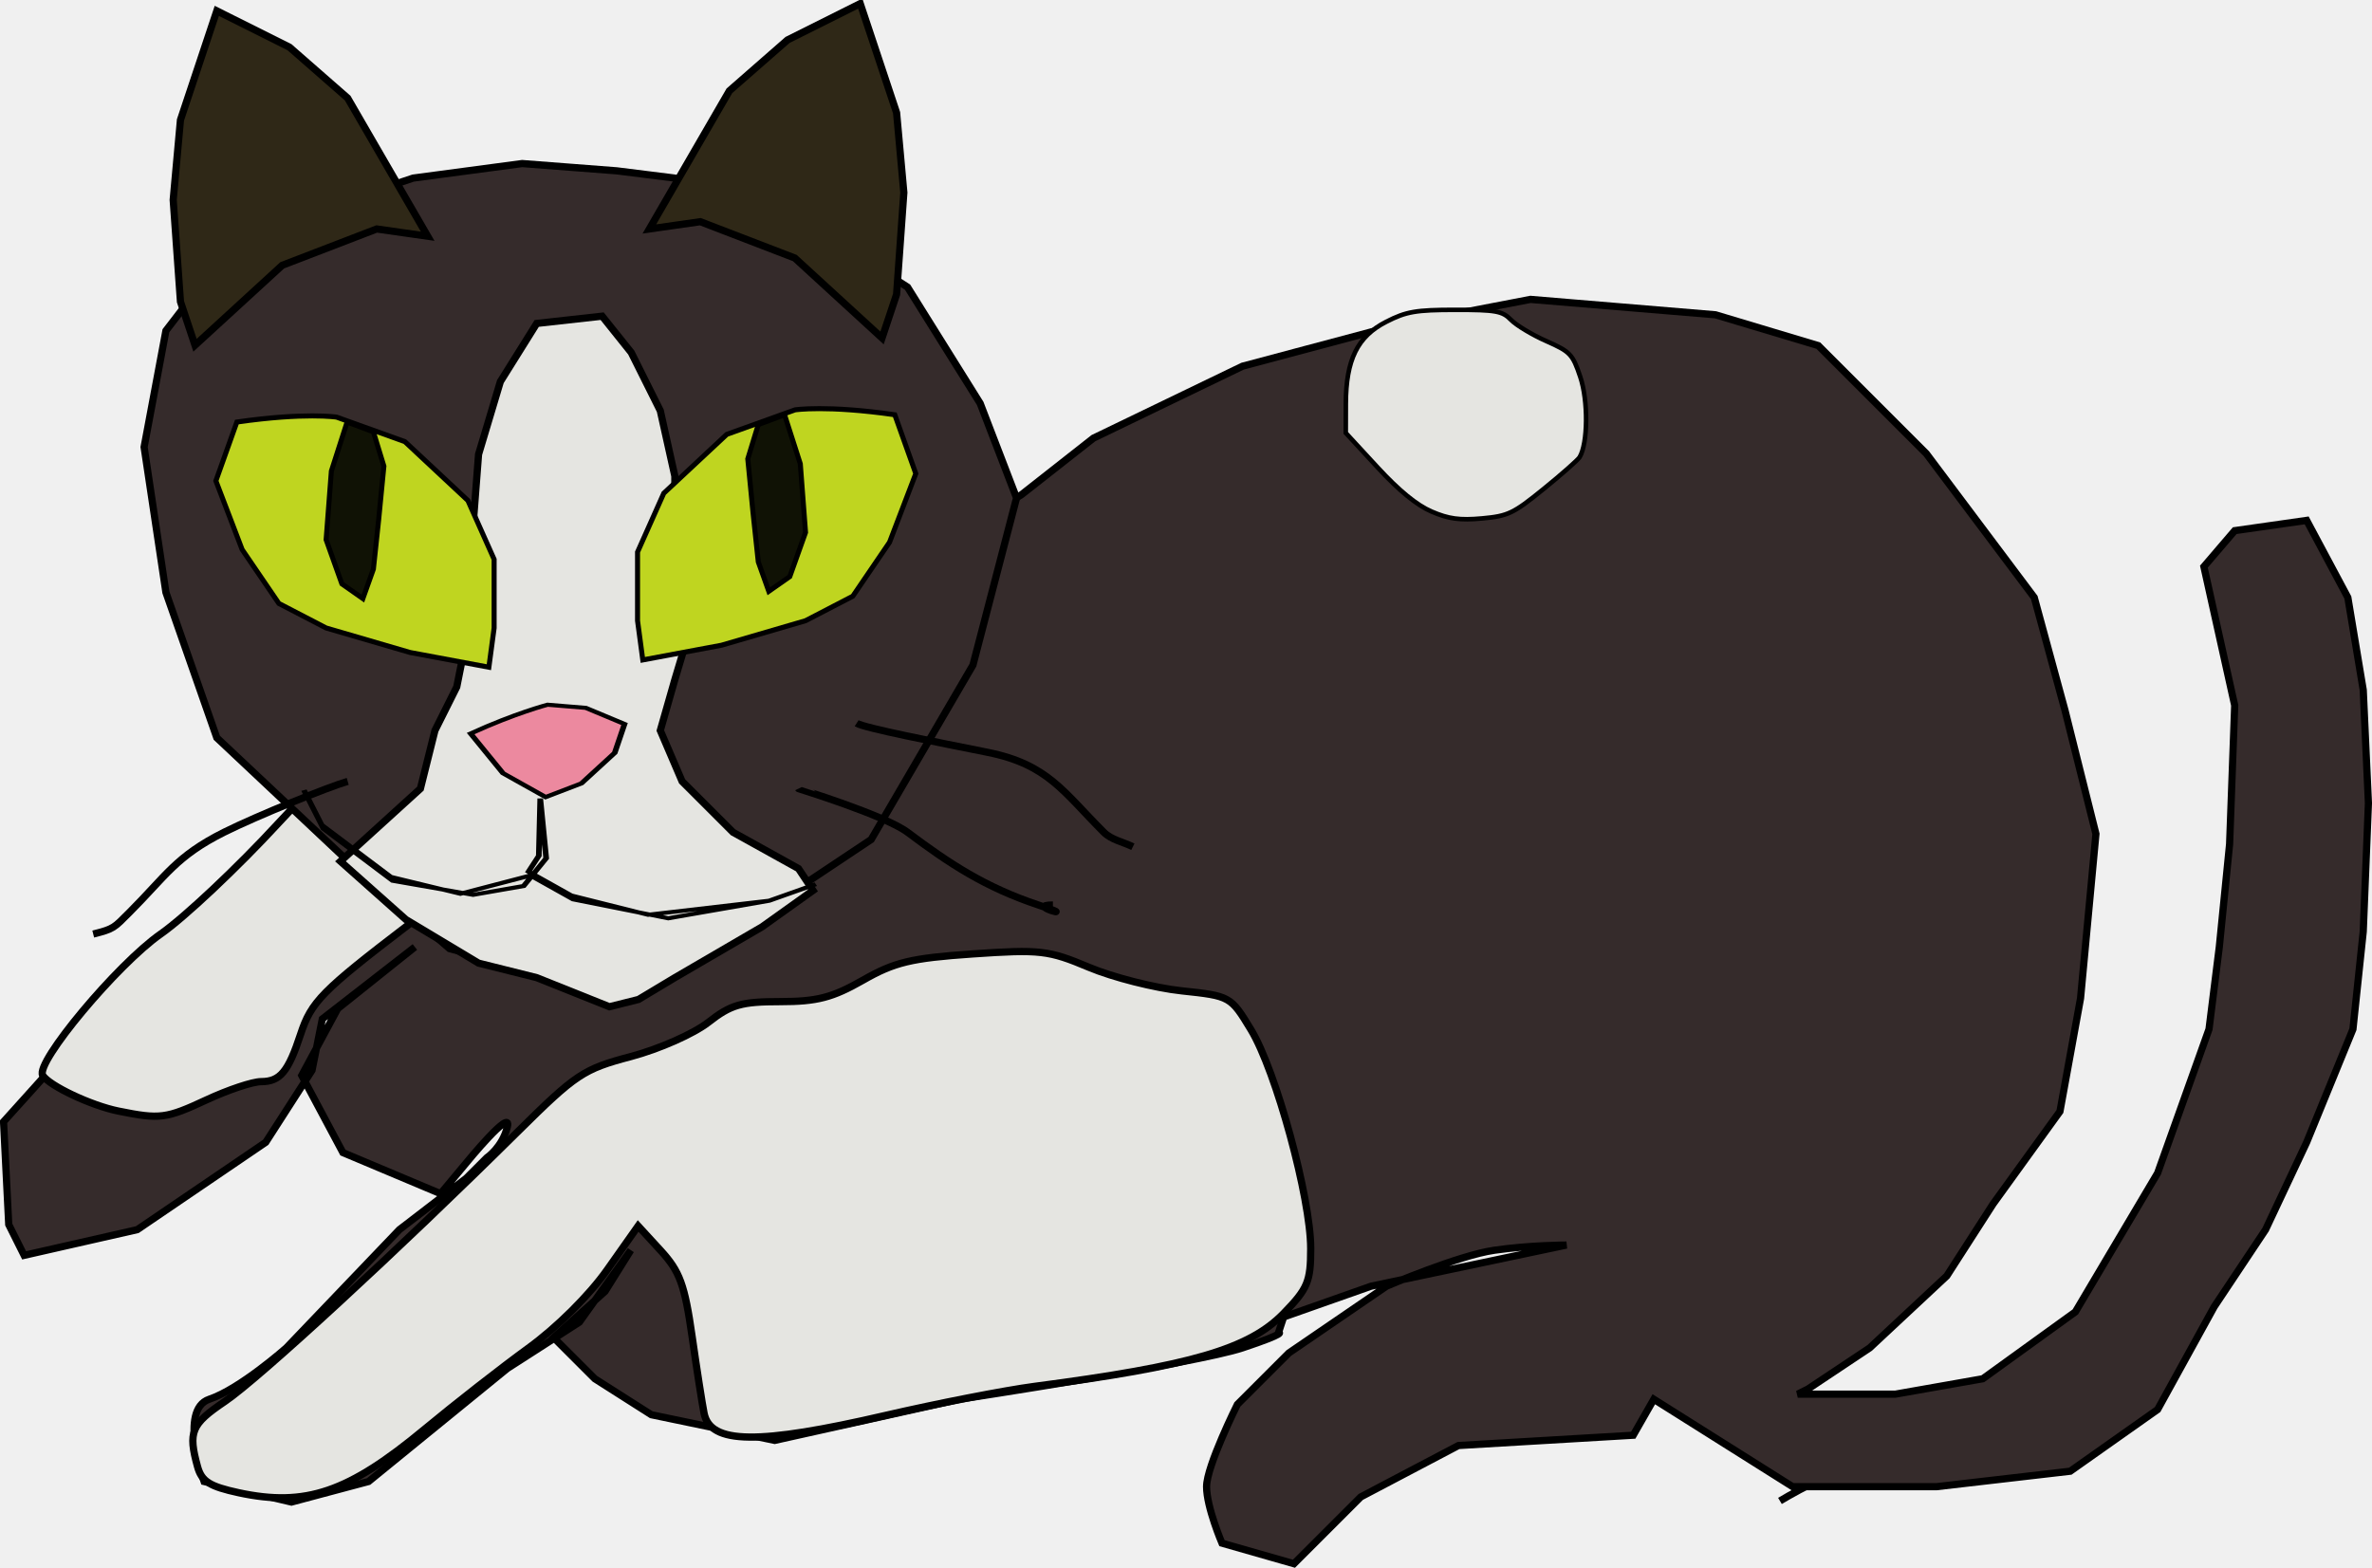
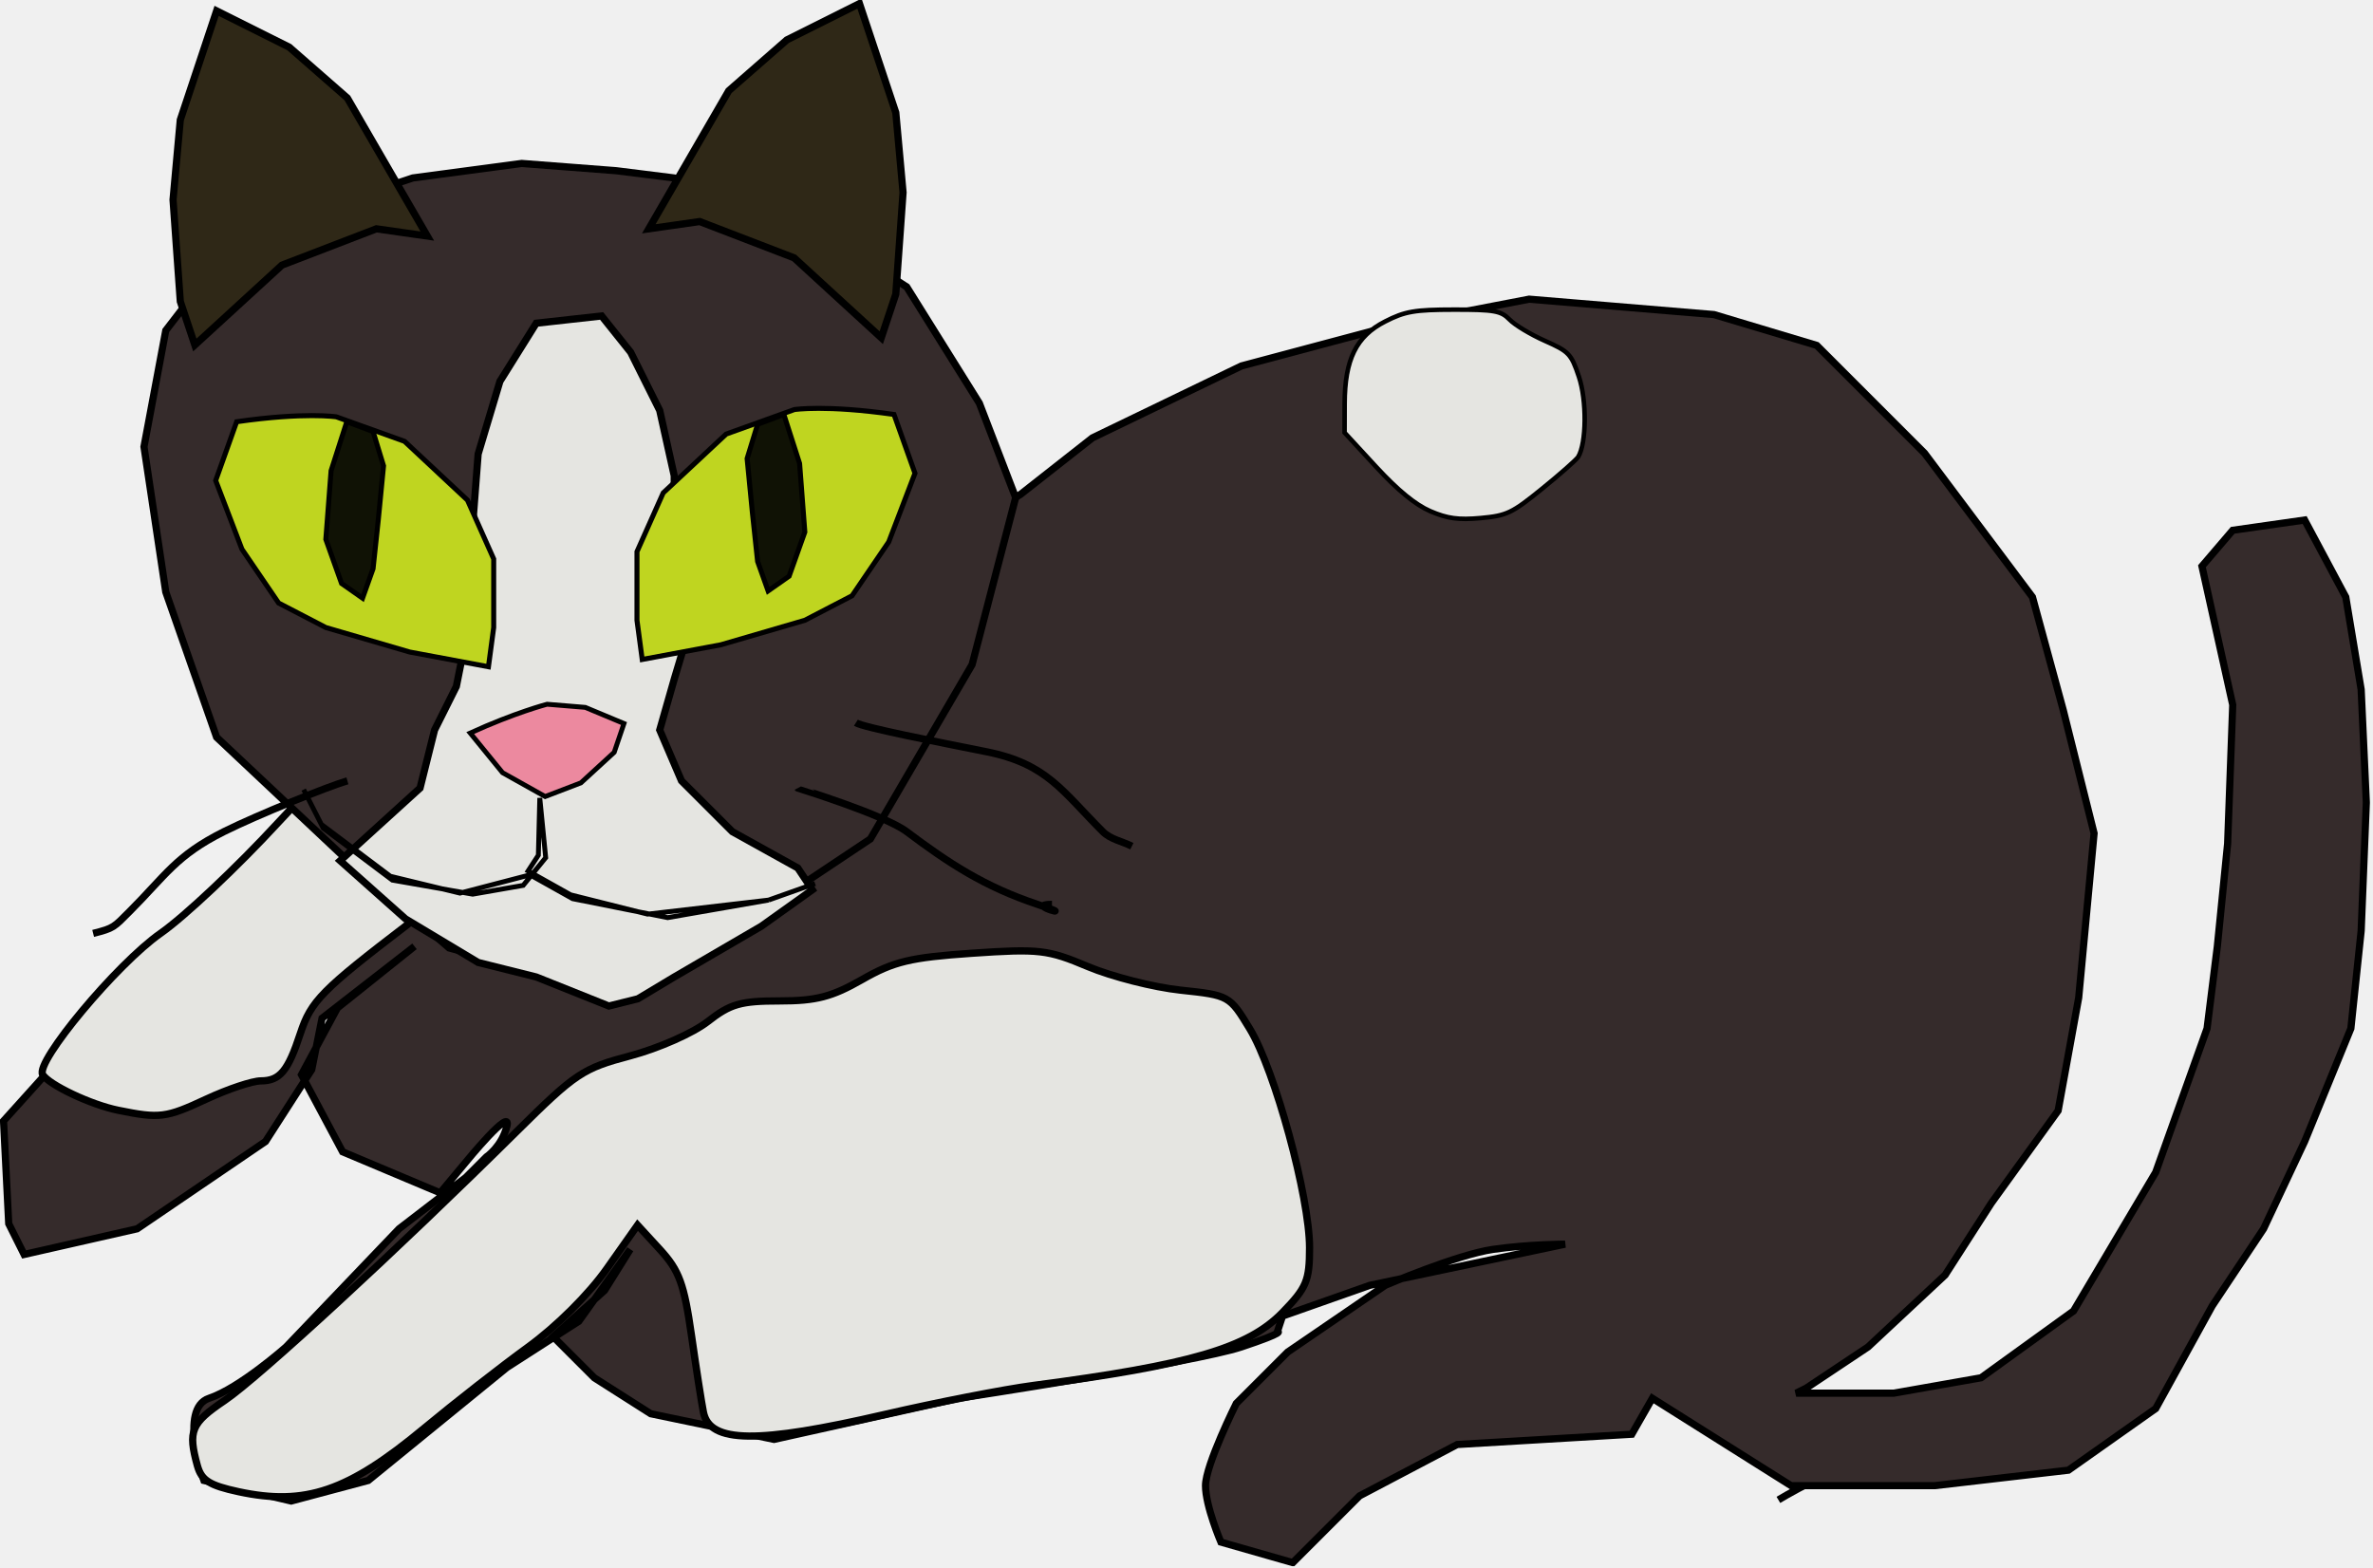
- <svg xmlns="http://www.w3.org/2000/svg" id="svg3429" viewBox="0 0 329.57 217.81" version="1.0">
-   <g id="layer1" transform="translate(-147.66 -126.56)">
-     <path id="path4006" style="stroke:#000000;stroke-width:1px;fill:none" d="m437.4 321.01c9.61 3.2-19.56 5.3-29.3 8.08-4.33 1.24-10.14 4.27-13.13 6.06" />
-     <g id="g3396" transform="translate(22.223 113.14)">
-       <g id="g3390">
-         <path id="path4049" style="fill-rule:evenodd;stroke:#000000;stroke-width:1px;fill:#352b2b" d="m225.93 88.597l12.15 3.571 14.28-0.714 15-9.286 10-7.857 20.72-10 21.43-5.714 18.57-3.571 25.71 2.142 14.29 4.286 15 15 15 20 4.28 15.716 4.29 17.14-2.14 22.86-2.86 15.71-9.29 12.86-6.43 10-10.71 10-8.57 5.71-1.43 0.72h13.57l12.14-2.14 12.86-9.29 11.43-19.29 7.14-20 1.43-11.42 1.43-14.29 0.71-19.29-4.28-19.282 4.28-5 10-1.428 5.72 10.714 2.14 12.856 0.72 15.72-0.72 17.85-1.43 13.57-6.43 15.72-5.71 12.14-7.14 10.72-7.86 14.28-12.14 8.57-18.57 2.15h-20l-19.29-12.15-2.86 5-24.28 1.43-13.57 7.14-9.29 9.29-10-2.86s-2.14-5-2.14-7.85c0-2.86 4.28-11.43 4.28-11.43l7.15-7.15 13.57-9.28s10-4.29 15-5c5-0.72 10-0.72 10-0.72l-27.15 5.72-12.14 4.28-0.71 2.15s1.43 0-5 2.14-39.29 7.14-39.29 7.14l-25.71 5.72-17.15-3.57-7.85-5-5.72-5.72 7.15-6.43 3.57-5.71-7.15 10-10 6.43-19.28 15.71-10.72 2.86-12.14-2.86s-3.57-10 0.72-11.43c4.28-1.43 10.71-7.14 10.71-7.14l15.71-16.43 9.29-7.14 2.86-2.86s2.14-1.43 2.85-4.28c0.72-2.86-5.71 5-5.71 5l-3.57 4.28-13.57-5.71-5.72-10.72 5-9.28 10.72-8.57-12.86 10-1.43 7.14-6.43 10-17.85 12.14-15.72 3.57-2.14-4.28-0.72-14.29 6.43-7.14 10-13.57s12.15-7.15 15-11.43c2.86-4.29 11.43-11.43 11.43-11.43l4.29-6.43 17.14-9.28 35.71-21.433z" />
-         <path id="path3283" style="stroke:#000000;stroke-width:.633;fill:#e5e5e1" d="m324.33 84.507c-2.05-0.886-4.51-2.901-7.48-6.12l-4.43-4.8 0.01-4.035c0.02-6.144 1.61-9.372 5.62-11.417 2.77-1.418 4.11-1.65 9.59-1.655 5.61-0.006 6.54 0.16 7.72 1.376 0.73 0.76 2.95 2.095 4.92 2.966 3.34 1.478 3.66 1.812 4.72 4.968 1.12 3.315 1.07 9.249-0.09 11.168-0.24 0.392-2.5 2.385-5.02 4.429-4.19 3.401-4.91 3.748-8.54 4.079-3.09 0.282-4.65 0.07-7.02-0.959z" />
-         <path id="path3384" style="stroke:#000000;stroke-width:1.01;fill:#e5e5e1" d="m158.6 220.87c-4.03-0.87-5.14-1.57-5.71-3.6-1.34-4.85-0.9-5.92 3.8-9.09 4.67-3.15 24.01-20.97 40.63-37.43 8.16-8.08 9.16-8.75 15.78-10.5 3.94-1.05 8.71-3.16 10.76-4.76 3.14-2.46 4.59-2.87 9.97-2.87 5.12 0 7.27-0.56 11.49-2.97 4.41-2.52 6.7-3.07 15.27-3.66 9.36-0.64 10.53-0.51 16.15 1.86 3.34 1.4 9.13 2.87 12.87 3.27 6.76 0.72 6.82 0.75 9.64 5.4 3.48 5.73 8.3 23.4 8.3 30.42 0 4.59-0.41 5.57-3.78 9.03-4.82 4.93-12.81 7.27-34.6 10.12-4.17 0.55-13.49 2.37-20.71 4.04-17.7 4.1-24.33 4.02-25.2-0.31-0.24-1.18-0.99-5.98-1.66-10.66-1.03-7.21-1.71-9.04-4.36-11.94l-3.14-3.42-4.27 6.05c-2.52 3.58-7.02 8.05-10.99 10.93-3.69 2.68-10.18 7.75-14.41 11.26-10.59 8.8-16.53 10.83-25.83 8.83z" />
-         <path id="path3388" style="stroke:#000000;stroke-width:1.01;fill:#e5e5e1" d="m141.89 167.83c-3.78-0.76-9.62-3.52-10.52-4.96-1.07-1.75 10.35-15.43 16.41-19.66 3.33-2.33 10.66-9.23 16.29-15.34 6.7-7.28 11.88-11.94 14.99-13.51 2.61-1.31 14-7.87 25.31-14.559l20.56-12.168 6.95 1.802c8.27 2.144 18.44 1.473 23.57-1.555l3.27-1.928 1.08 4.796c0.59 2.638 0.83 6.387 0.53 8.332-0.64 4.2-6.8 13.61-13.68 20.91-4.23 4.49-6.16 5.65-13.19 7.98-4.53 1.5-9.82 3.8-11.75 5.1-3.27 2.2-4.51 2.38-17.27 2.38h-13.76l-8.48 6.48c-12.05 9.21-13.51 10.7-15 15.23-1.71 5.21-2.84 6.57-5.48 6.58-1.19 0-4.59 1.14-7.56 2.52-5.64 2.63-6.49 2.74-12.27 1.57z" />
-       </g>
-       <g id="g3361" transform="translate(-267.69 -207.08)">
-         <g id="g3341">
-           <g id="g3322">
-             <path id="path3443" style="fill-rule:evenodd;stroke:#000000;stroke-width:1px;fill:#352b2b" d="m450.53 245.25l15.15-2.02 13.13 1.01 8.08 1.01 18.19 6.06 14.14 9.09 10.1 16.17 5.05 13.13-6.06 23.23-14.14 24.24-24.25 16.17-12.12 5.05-22.22-6.06-15.15-13.14-17.18-16.16-7.07-20.2-3.03-20.2 3.03-16.17 10.1-13.13 24.25-8.08z" />
-             <g id="g3445" style="fill:#2f2817" transform="translate(153.54 -172.74)">
-               <path id="path3439" style="fill-rule:evenodd;stroke:#000000;stroke-width:1px;fill:#2f2817" d="m269.71 394.75l-5.05 15.16-1.01 11.11 1.01 14.14 2.02 6.06 12.12-11.11 13.13-5.05 7.08 1.01-11.12-19.2-8.08-7.07-10.1-5.05z" />
-               <path id="path3441" style="fill-rule:evenodd;stroke:#000000;stroke-width:1px;fill:#2f2817" d="m359.11 393.74l5.05 15.16 1.01 11.11-1.01 14.14-2.02 6.06-12.12-11.11-13.13-5.05-7.08 1.01 11.12-19.2 8.08-7.07 10.1-5.05z" />
-             </g>
-             <path id="path3281" style="fill-rule:evenodd;stroke:#000000;stroke-width:1px;fill:#e5e5e1" d="m462.65 273.53l5.05-8.08 9.09-1.01 4.04 5.05 4.04 8.09 2.02 9.09v5.05l3.03 13.13-3.03 10.1-2.02 7.07 3.03 7.07 7.07 7.07 9.1 5.05 2.02 3.04-7.07 5.05-12.13 7.07-5.05 3.03-4.04 1.01-10.1-4.04-8.08-2.02-10.1-6.06-9.09-8.09 11.11-10.1 2.02-8.08 3.03-6.06 1.01-5.05 1.01-14.14 1.01-13.13 3.03-10.11z" />
-             <g id="g3998" transform="matrix(.74169 -.19347 .26995 .53157 125.3 62.269)">
-               <path id="path3994" style="fill-rule:evenodd;stroke:#000000;stroke-width:1px;fill:#ec899f" d="m239.41 576.58c9.09-2.02 15.15-2.02 15.15-2.02l6.06 3.03 5.05 6.06-4.04 6.06-8.08 5.05-7.07 1.01-5.05-8.08-2.02-11.11z" />
-               <path id="path3996" style="stroke:#000000;stroke-width:1px;fill:none" d="m245.47 595.77l-4.04 14.15-6.06 5.05-9.1-1.01-12.12-8.09-7.07-16.16v-10.1 9.09l7.07 16.16 10.1 8.09h13.14l5.05 8.08 14.14 10.1 18.18 2.02 9.09-1.01-9.09 1.01-21.21-4.04-11.11-9.09-5.05-8.08 3.03-3.03 5.05-13.14z" />
-             </g>
-             <path id="path4002" style="stroke:#000000;stroke-width:1px;fill:none" d="m512.15 321.01c1.01 0.65 11.23 2.65 18.18 4.04 8.39 1.68 10.52 5.47 16.16 11.11 1.07 1.07 2.7 1.35 4.04 2.02" />
-             <path id="path4004" style="stroke:#000000;stroke-width:1px;fill:none" d="m504.07 330.1c0.01 0.02 11.99 3.7 15.15 6.06 5.83 4.38 10.78 7.64 18.18 10.11 6.36 2.11-2.08 0 2.02 0" />
-             <path id="path4008" style="stroke:#000000;stroke-width:1px;fill:none" d="m441.44 329.09c-2.65 0.76-12.55 4.76-17.18 7.07-6.69 3.35-8.07 6.06-13.13 11.12-2.18 2.18-2.15 2.3-5.05 3.03" />
-             <g id="g3228" transform="translate(365.68 238.4)">
-               <path id="path3212" style="fill-rule:evenodd;stroke:#000000;stroke-width:.698px;fill:#bfd520" d="m60.359 40.751c9.483-1.363 13.859-0.681 13.859-0.681l9.484 3.407 8.753 8.178 3.647 8.177v9.541l-0.729 5.452-10.942-2.045-11.671-3.407-6.566-3.407-5.106-7.497-3.647-9.54 2.918-8.178z" />
-               <path id="path3214" style="fill-rule:evenodd;stroke:#000000;stroke-width:.698px;fill:#101205" d="m75.677 40.751l-2.188 6.815-0.729 9.54 2.188 6.134 2.918 2.044 1.459-4.089 0.729-6.815 0.73-7.496-1.459-4.77-3.648-1.363z" />
-             </g>
-             <g id="g3232" transform="matrix(-1 0 0 1 577.81 237.39)">
-               <path id="path3234" style="fill-rule:evenodd;stroke:#000000;stroke-width:.698px;fill:#bfd520" d="m60.359 40.751c9.483-1.363 13.859-0.681 13.859-0.681l9.484 3.407 8.753 8.178 3.647 8.177v9.541l-0.729 5.452-10.942-2.045-11.671-3.407-6.566-3.407-5.106-7.497-3.647-9.54 2.918-8.178z" />
-               <path id="path3236" style="fill-rule:evenodd;stroke:#000000;stroke-width:.698px;fill:#101205" d="m75.677 40.751l-2.188 6.815-0.729 9.54 2.188 6.134 2.918 2.044 1.459-4.089 0.729-6.815 0.73-7.496-1.459-4.77-3.648-1.363z" />
-             </g>
-           </g>
-         </g>
-       </g>
-     </g>
+ <svg xmlns="http://www.w3.org/2000/svg" width="330" height="218" viewBox="0 0 330 218" fill="none">
+   <g clip-path="url(#clip0_1_157)">
+     <path d="M289.74 194.45C299.35 197.65 270.18 199.75 260.44 202.53C256.11 203.77 250.3 206.8 247.31 208.59" stroke="black" />
+     <path fill-rule="evenodd" clip-rule="evenodd" d="M100.493 75.177L112.643 78.748L126.923 78.034L141.923 68.748L151.923 60.891L172.643 50.891L194.073 45.177L212.643 41.606L238.353 43.748L252.643 48.034L267.643 63.034L282.643 83.034L286.923 98.75L291.213 115.89L289.073 138.75L286.213 154.46L276.923 167.32L270.493 177.32L259.783 187.32L251.213 193.03L249.783 193.75H263.353L275.493 191.61L288.353 182.32L299.783 163.03L306.923 143.03L308.353 131.61L309.783 117.32L310.493 98.03L306.213 78.748L310.493 73.748L320.493 72.32L326.213 83.034L328.353 95.89L329.073 111.61L328.353 129.46L326.923 143.03L320.493 158.75L314.783 170.89L307.643 181.61L299.783 195.89L287.643 204.46L269.073 206.61H249.073L229.783 194.46L226.923 199.46L202.643 200.89L189.073 208.03L179.783 217.32L169.783 214.46C169.783 214.46 167.643 209.46 167.643 206.61C167.643 203.75 171.923 195.18 171.923 195.18L179.073 188.03L192.643 178.75C192.643 178.75 202.643 174.46 207.643 173.75C212.643 173.03 217.643 173.03 217.643 173.03L190.493 178.75L178.353 183.03L177.643 185.18C177.643 185.18 179.073 185.18 172.643 187.32C166.213 189.46 133.353 194.46 133.353 194.46L107.643 200.18L90.493 196.61L82.643 191.61L76.923 185.89L84.073 179.46L87.643 173.75L80.493 183.75L70.493 190.18L51.213 205.89L40.493 208.75L28.353 205.89C28.353 205.89 24.783 195.89 29.073 194.46C33.353 193.03 39.783 187.32 39.783 187.32L55.493 170.89L64.783 163.75L67.643 160.89C67.643 160.89 69.783 159.46 70.493 156.61C71.213 153.75 64.783 161.61 64.783 161.61L61.213 165.89L47.643 160.18L41.923 149.46L46.923 140.18L57.643 131.61L44.783 141.61L43.353 148.75L36.923 158.75L19.073 170.89L3.353 174.46L1.213 170.18L0.493 155.89L6.923 148.75L16.923 135.18C16.923 135.18 29.073 128.03 31.923 123.75C34.783 119.46 43.353 112.32 43.353 112.32L47.643 105.89L64.783 96.61L100.493 75.177Z" fill="#352B2B" stroke="black" />
+     <path d="M198.893 71.087C196.843 70.201 194.383 68.186 191.413 64.967L186.983 60.167L186.993 56.132C187.013 49.988 188.603 46.76 192.613 44.715C195.383 43.297 196.723 43.065 202.203 43.06C207.813 43.054 208.743 43.22 209.923 44.436C210.653 45.196 212.873 46.531 214.843 47.402C218.183 48.88 218.503 49.214 219.563 52.37C220.683 55.685 220.633 61.619 219.473 63.538C219.233 63.93 216.973 65.923 214.453 67.967C210.263 71.368 209.543 71.715 205.913 72.046C202.823 72.328 201.263 72.116 198.893 71.087Z" fill="#E5E5E1" stroke="black" stroke-width="0.633" />
+     <path d="M33.163 207.45C29.133 206.58 28.023 205.88 27.453 203.85C26.113 199 26.553 197.93 31.253 194.76C35.923 191.61 55.263 173.79 71.883 157.33C80.043 149.25 81.043 148.58 87.663 146.83C91.603 145.78 96.373 143.67 98.423 142.07C101.563 139.61 103.013 139.2 108.393 139.2C113.513 139.2 115.663 138.64 119.883 136.23C124.293 133.71 126.583 133.16 135.153 132.57C144.513 131.93 145.683 132.06 151.303 134.43C154.643 135.83 160.433 137.3 164.173 137.7C170.933 138.42 170.993 138.45 173.813 143.1C177.293 148.83 182.113 166.5 182.113 173.52C182.113 178.11 181.703 179.09 178.333 182.55C173.513 187.48 165.523 189.82 143.733 192.67C139.563 193.22 130.243 195.04 123.023 196.71C105.323 200.81 98.693 200.73 97.823 196.4C97.583 195.22 96.833 190.42 96.163 185.74C95.133 178.53 94.453 176.7 91.803 173.8L88.663 170.38L84.393 176.43C81.873 180.01 77.373 184.48 73.403 187.36C69.713 190.04 63.223 195.11 58.993 198.62C48.403 207.42 42.463 209.45 33.163 207.45Z" fill="#E5E5E1" stroke="black" stroke-width="1.01" />
+     <path d="M16.453 154.41C12.673 153.65 6.833 150.89 5.933 149.45C4.863 147.7 16.283 134.02 22.343 129.79C25.673 127.46 33.003 120.56 38.633 114.45C45.333 107.17 50.513 102.51 53.623 100.94C56.233 99.63 67.623 93.07 78.933 86.381L99.493 74.213L106.443 76.015C114.713 78.159 124.883 77.488 130.013 74.46L133.283 72.532L134.363 77.328C134.953 79.966 135.193 83.715 134.893 85.66C134.253 89.86 128.093 99.27 121.213 106.57C116.983 111.06 115.053 112.22 108.023 114.55C103.493 116.05 98.203 118.35 96.273 119.65C93.003 121.85 91.763 122.03 79.003 122.03H65.243L56.763 128.51C44.713 137.72 43.253 139.21 41.763 143.74C40.053 148.95 38.923 150.31 36.283 150.32C35.093 150.32 31.693 151.46 28.723 152.84C23.083 155.47 22.233 155.58 16.453 154.41Z" fill="#E5E5E1" stroke="black" stroke-width="1.01" />
+     <path fill-rule="evenodd" clip-rule="evenodd" d="M57.403 24.75L72.553 22.73L85.683 23.74L93.763 24.75L111.953 30.81L126.093 39.9L136.193 56.07L141.243 69.2L135.183 92.43L121.043 116.67L96.793 132.84L84.673 137.89L62.453 131.83L47.303 118.69L30.123 102.53L23.053 82.33L20.023 62.13L23.053 45.96L33.153 32.83L57.403 24.75Z" fill="#352B2B" stroke="black" />
+     <path fill-rule="evenodd" clip-rule="evenodd" d="M30.123 1.51L25.073 16.67L24.063 27.78L25.073 41.92L27.093 47.98L39.213 36.87L52.343 31.82L59.423 32.83L48.303 13.63L40.223 6.56L30.123 1.51Z" fill="#2F2817" stroke="black" />
+     <path fill-rule="evenodd" clip-rule="evenodd" d="M119.523 0.5L124.573 15.66L125.583 26.77L124.573 40.91L122.553 46.97L110.433 35.86L97.303 30.81L90.223 31.82L101.343 12.62L109.423 5.55L119.523 0.5Z" fill="#2F2817" stroke="black" />
+     <path fill-rule="evenodd" clip-rule="evenodd" d="M69.523 53.03L74.573 44.95L83.663 43.94L87.703 48.99L91.743 57.08L93.763 66.17V71.22L96.793 84.35L93.763 94.45L91.743 101.52L94.773 108.59L101.843 115.66L110.943 120.71L112.963 123.75L105.893 128.8L93.763 135.87L88.713 138.9L84.673 139.91L74.573 135.87L66.493 133.85L56.393 127.79L47.303 119.7L58.413 109.6L60.433 101.52L63.463 95.46L64.473 90.41L65.483 76.27L66.493 63.14L69.523 53.03Z" fill="#E5E5E1" stroke="black" />
+     <path fill-rule="evenodd" clip-rule="evenodd" d="M65.389 101.943C71.585 99.111 76.08 97.938 76.08 97.938L81.393 98.376L86.774 100.621L85.414 104.624L80.784 108.871L75.813 110.776L69.886 107.458L65.389 101.943Z" fill="#EC899F" stroke="black" stroke-width="0.676" />
+     <path d="M106.879 125.175L92.849 127.618L79.635 124.985L73.709 121.667L63.963 124.209L54.288 121.863L44.682 114.641L42.228 109.809L44.954 115.177L54.56 122.4L65.734 124.355L72.756 123.132L75.887 119.275L75.064 110.971L74.865 118.933L73.436 121.13L79.363 124.448L90.057 127.131L106.879 125.175ZM106.879 125.175L113.348 122.879" stroke="black" stroke-width="0.676" />
+     <path d="M119.023 100.51C120.033 101.16 130.253 103.16 137.203 104.55C145.593 106.23 147.723 110.02 153.363 115.66C154.433 116.73 156.063 117.01 157.403 117.68" stroke="black" />
+     <path d="M110.943 109.6C110.953 109.62 122.933 113.3 126.093 115.66C131.923 120.04 136.873 123.3 144.273 125.77C150.633 127.88 142.193 125.77 146.293 125.77" stroke="black" />
+     <path d="M48.313 108.59C45.663 109.35 35.763 113.35 31.133 115.66C24.443 119.01 23.063 121.72 18.003 126.78C15.823 128.96 15.853 129.08 12.953 129.81" stroke="black" />
+     <path fill-rule="evenodd" clip-rule="evenodd" d="M32.912 58.651C42.395 57.288 46.771 57.97 46.771 57.97L56.255 61.377L65.008 69.555L68.655 77.732V87.273L67.926 92.725L56.984 90.68L45.313 87.273L38.747 83.866L33.641 76.369L29.994 66.829L32.912 58.651Z" fill="#BFD520" stroke="black" stroke-width="0.698" />
+     <path fill-rule="evenodd" clip-rule="evenodd" d="M48.23 58.651L46.042 65.466L45.313 75.006L47.501 81.14L50.419 83.184L51.878 79.095L52.607 72.28L53.337 64.784L51.878 60.014L48.23 58.651Z" fill="#101205" stroke="black" stroke-width="0.698" />
+     <path fill-rule="evenodd" clip-rule="evenodd" d="M124.324 57.641C114.841 56.278 110.465 56.96 110.465 56.96L100.981 60.367L92.228 68.545L88.581 76.722V86.263L89.31 91.715L100.252 89.67L111.923 86.263L118.489 82.856L123.595 75.359L127.242 65.819L124.324 57.641Z" fill="#BFD520" stroke="black" stroke-width="0.698" />
+     <path fill-rule="evenodd" clip-rule="evenodd" d="M109.006 57.641L111.194 64.456L111.923 73.996L109.735 80.13L106.817 82.174L105.358 78.085L104.629 71.27L103.899 63.774L105.358 59.004L109.006 57.641Z" fill="#101205" stroke="black" stroke-width="0.698" />
  </g>
+   <defs>
+     <clipPath id="clip0_1_157">
+       <rect width="329.57" height="217.81" fill="white" />
+     </clipPath>
+   </defs>
</svg>
